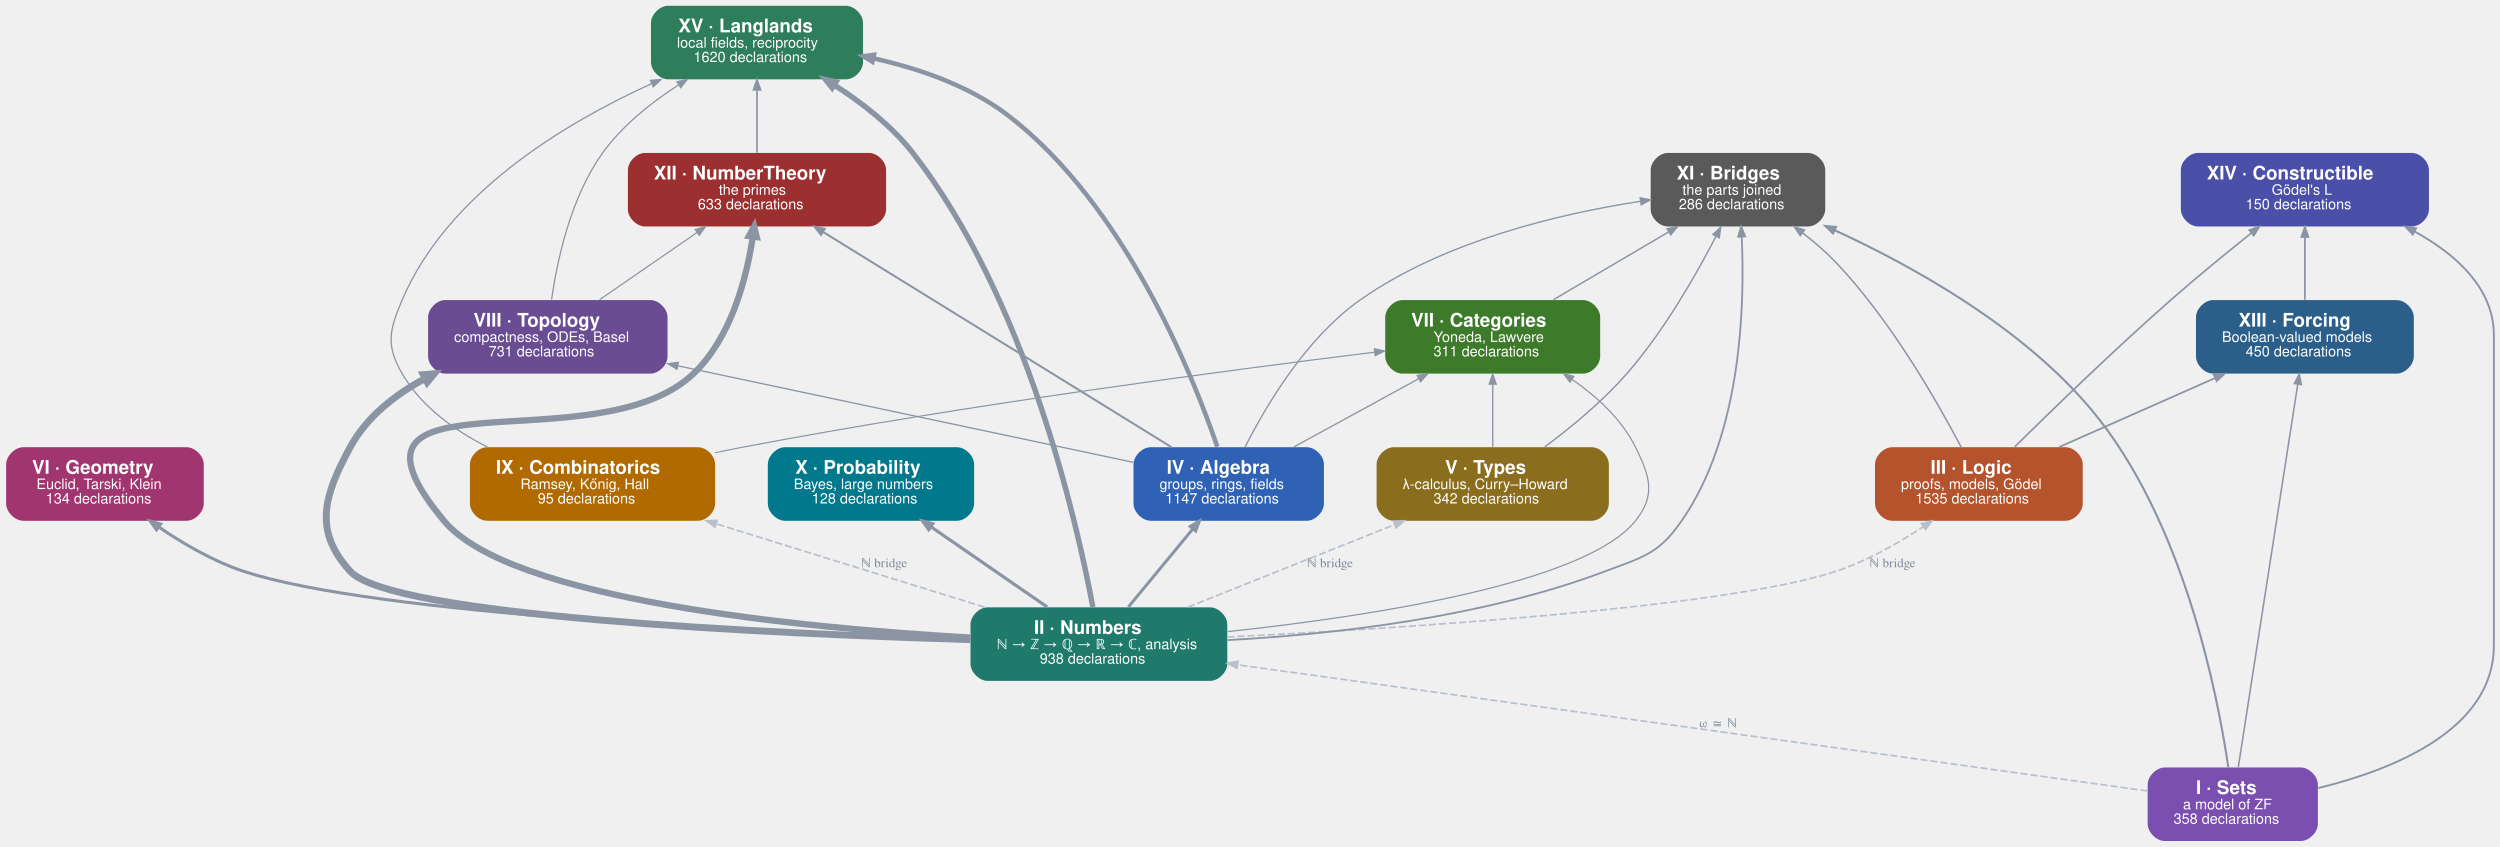
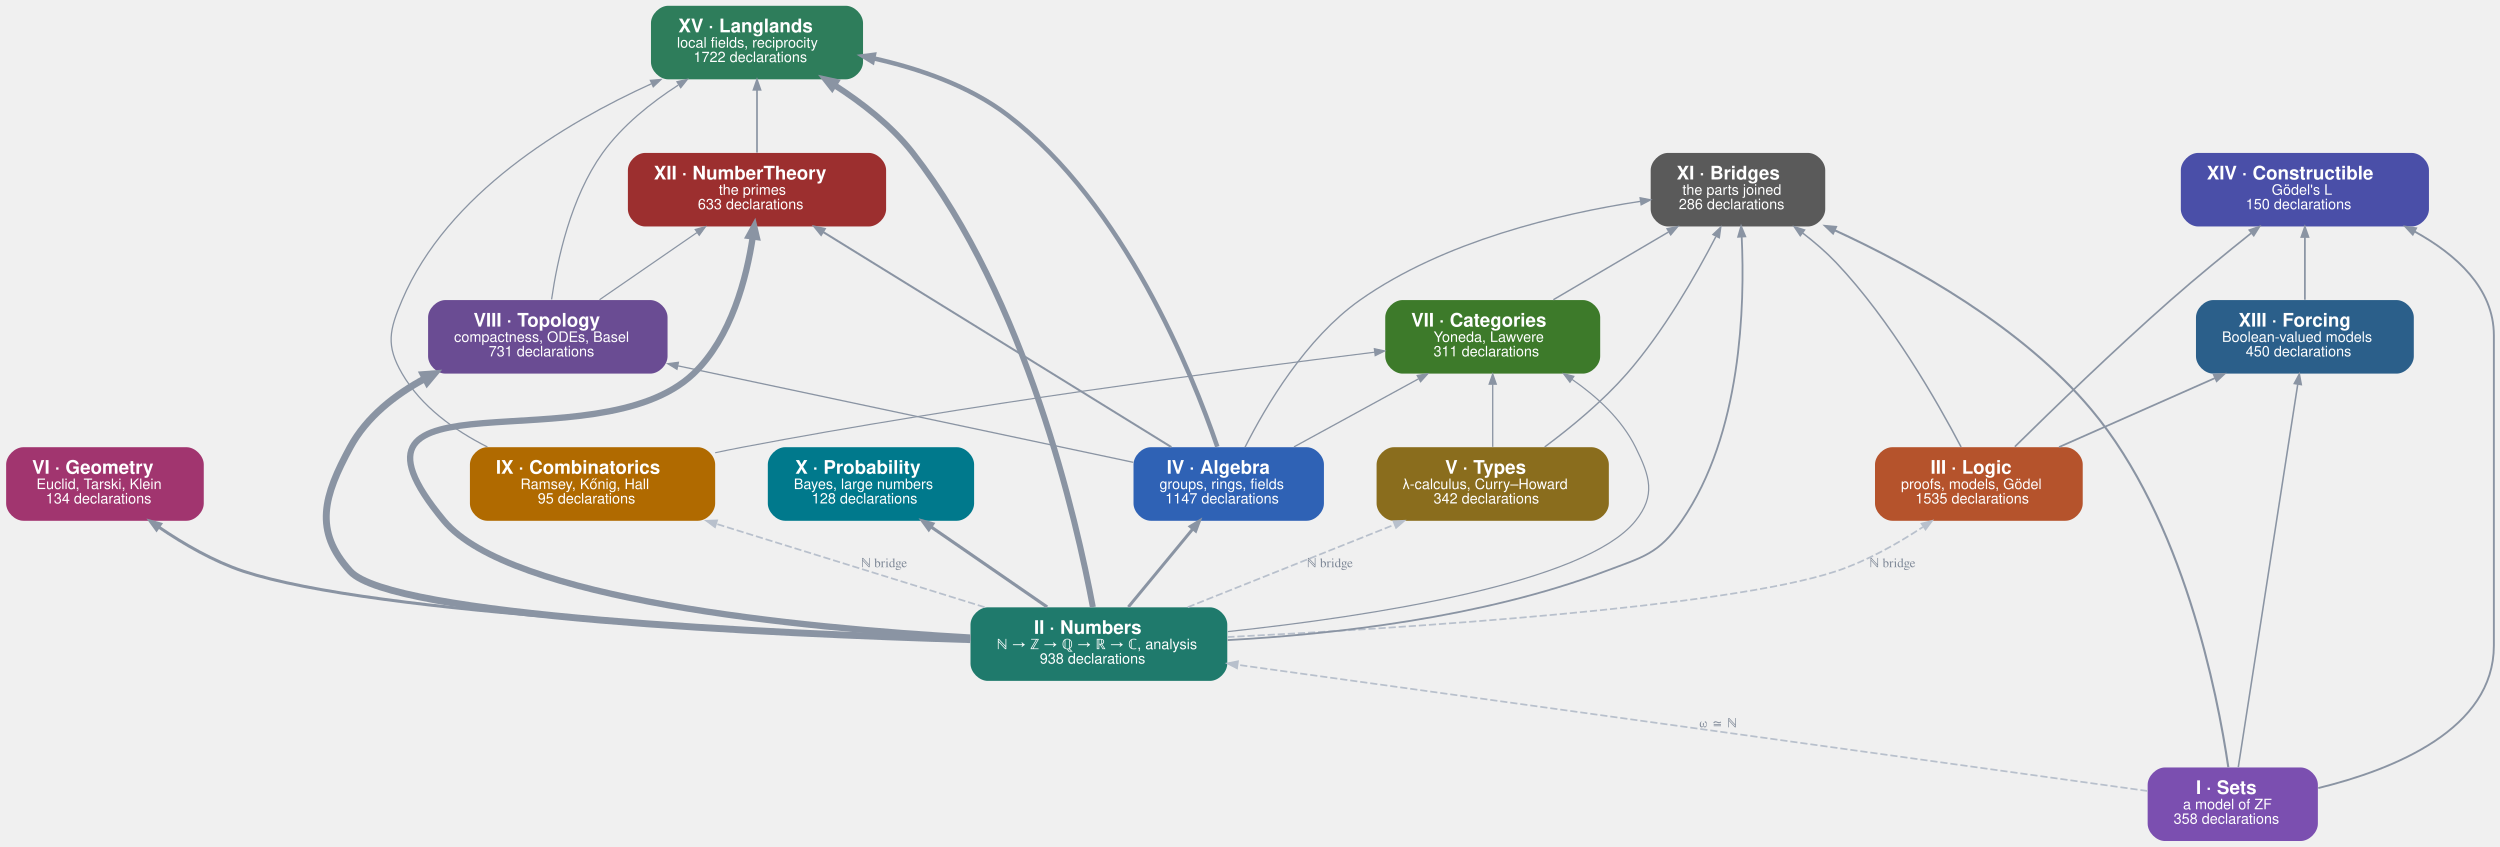
<svg xmlns="http://www.w3.org/2000/svg" xmlns:xlink="http://www.w3.org/1999/xlink" width="1733pt" height="587pt" viewBox="0.00 0.00 1732.50 587.00">
  <g id="graph0" class="graph" transform="scale(1 1) rotate(0) translate(4 583)">
    <g id="node1" class="node">
      <path fill="#7b4fb0" stroke="black" stroke-width="0" d="M1590.5,-51C1590.5,-51 1496.5,-51 1496.5,-51 1490.5,-51 1484.5,-45 1484.5,-39 1484.5,-39 1484.5,-12 1484.5,-12 1484.5,-6 1490.5,0 1496.5,0 1496.5,0 1590.5,0 1590.5,0 1596.5,0 1602.5,-6 1602.5,-12 1602.5,-12 1602.5,-39 1602.5,-39 1602.5,-45 1596.5,-51 1590.5,-51" />
      <text text-anchor="start" x="1518" y="-32.6" font-family="Helvetica,sans-Serif" font-weight="bold" font-size="13.00" fill="white">I · Sets</text>
      <text text-anchor="start" x="1509" y="-22" font-family="Helvetica,sans-Serif" font-size="10.00" fill="white">a model of ZF</text>
      <text text-anchor="start" x="1502.5" y="-12" font-family="Helvetica,sans-Serif" font-size="10.00" fill="white">358 declarations</text>
    </g>
    <g id="node2" class="node">
      <path fill="#1f7a6c" stroke="black" stroke-width="0" d="M834.5,-162C834.5,-162 680.5,-162 680.5,-162 674.5,-162 668.5,-156 668.5,-150 668.5,-150 668.5,-123 668.5,-123 668.5,-117 674.5,-111 680.5,-111 680.5,-111 834.5,-111 834.5,-111 840.5,-111 846.5,-117 846.5,-123 846.5,-123 846.5,-150 846.5,-150 846.5,-156 840.5,-162 834.5,-162" />
      <text text-anchor="start" x="712.5" y="-143.6" font-family="Helvetica,sans-Serif" font-weight="bold" font-size="13.00" fill="white">II · Numbers</text>
      <text text-anchor="start" x="686.5" y="-133" font-family="Helvetica,sans-Serif" font-size="10.00" fill="white">ℕ → ℤ → ℚ → ℝ → ℂ, analysis</text>
      <text text-anchor="start" x="716.5" y="-123" font-family="Helvetica,sans-Serif" font-size="10.00" fill="white">938 declarations</text>
    </g>
    <g id="edge29" class="edge">
      <path fill="none" stroke="#b8c0cc" stroke-width="1.2" stroke-dasharray="5,2" d="M1484.42,-34.69C1349.69,-53.38 1018.64,-99.29 853.88,-122.13" />
      <polygon fill="#b8c0cc" stroke="#b8c0cc" stroke-width="1.2" points="853.24,-119.75 846.64,-123.14 853.91,-124.6 853.24,-119.75" />
      <text text-anchor="start" x="1173.5" y="-78.8" font-family="Times,serif" font-size="9.00" fill="#7d8796">ω ≅ ℕ</text>
    </g>
    <g id="node11" class="node">
      <path fill="#5a5a5a" stroke="black" stroke-width="0" d="M1249,-477C1249,-477 1152,-477 1152,-477 1146,-477 1140,-471 1140,-465 1140,-465 1140,-438 1140,-438 1140,-432 1146,-426 1152,-426 1152,-426 1249,-426 1249,-426 1255,-426 1261,-432 1261,-438 1261,-438 1261,-465 1261,-465 1261,-471 1255,-477 1249,-477" />
      <text text-anchor="start" x="1158" y="-458.6" font-family="Helvetica,sans-Serif" font-weight="bold" font-size="13.00" fill="white">XI · Bridges</text>
      <text text-anchor="start" x="1162" y="-448" font-family="Helvetica,sans-Serif" font-size="10.00" fill="white">the parts joined</text>
      <text text-anchor="start" x="1159.5" y="-438" font-family="Helvetica,sans-Serif" font-size="10.00" fill="white">286 declarations</text>
    </g>
    <g id="edge22" class="edge">
      <g id="a_edge22">
        <a xlink:title="796 uses of Sets in Bridges">
          <path fill="none" stroke="#8a94a3" stroke-width="1.46" d="M1540.42,-51.15C1532.84,-102.63 1509.09,-223.07 1445.5,-299 1397.52,-356.29 1322.08,-398.32 1267.58,-423.38" />
          <polygon fill="#8a94a3" stroke="#8a94a3" stroke-width="1.46" points="1266.4,-421.22 1261.05,-426.35 1268.43,-425.69 1266.4,-421.22" />
        </a>
      </g>
    </g>
    <g id="node13" class="node">
      <path fill="#2b5f8a" stroke="black" stroke-width="0" d="M1657,-375C1657,-375 1530,-375 1530,-375 1524,-375 1518,-369 1518,-363 1518,-363 1518,-336 1518,-336 1518,-330 1524,-324 1530,-324 1530,-324 1657,-324 1657,-324 1663,-324 1669,-330 1669,-336 1669,-336 1669,-363 1669,-363 1669,-369 1663,-375 1657,-375" />
      <text text-anchor="start" x="1547.5" y="-356.6" font-family="Helvetica,sans-Serif" font-weight="bold" font-size="13.00" fill="white">XIII · Forcing</text>
      <text text-anchor="start" x="1536" y="-346" font-family="Helvetica,sans-Serif" font-size="10.00" fill="white">Boolean-valued models</text>
      <text text-anchor="start" x="1552.5" y="-336" font-family="Helvetica,sans-Serif" font-size="10.00" fill="white">450 declarations</text>
    </g>
    <g id="edge24" class="edge">
      <g id="a_edge24">
        <a xlink:title="145 uses of Sets in Forcing">
          <path fill="none" stroke="#8a94a3" stroke-width="1.08" d="M1547.34,-51.23C1556.3,-108.95 1578.59,-252.47 1588.55,-316.63" />
          <polygon fill="#8a94a3" stroke="#8a94a3" stroke-width="1.08" points="1586.15,-317.14 1589.65,-323.68 1590.99,-316.39 1586.15,-317.14" />
        </a>
      </g>
    </g>
    <g id="node14" class="node">
      <path fill="#4a4fa8" stroke="black" stroke-width="0" d="M1667.5,-477C1667.5,-477 1519.5,-477 1519.5,-477 1513.5,-477 1507.5,-471 1507.5,-465 1507.5,-465 1507.5,-438 1507.5,-438 1507.5,-432 1513.5,-426 1519.5,-426 1519.5,-426 1667.5,-426 1667.5,-426 1673.5,-426 1679.5,-432 1679.5,-438 1679.5,-438 1679.5,-465 1679.5,-465 1679.5,-471 1673.5,-477 1667.5,-477" />
      <text text-anchor="start" x="1525.5" y="-458.6" font-family="Helvetica,sans-Serif" font-weight="bold" font-size="13.00" fill="white">XIV · Constructible</text>
      <text text-anchor="start" x="1570.5" y="-448" font-family="Helvetica,sans-Serif" font-size="10.00" fill="white">Gödel's L</text>
      <text text-anchor="start" x="1552.5" y="-438" font-family="Helvetica,sans-Serif" font-size="10.00" fill="white">150 declarations</text>
    </g>
    <g id="edge23" class="edge">
      <g id="a_edge23">
        <a xlink:title="492 uses of Sets in Constructible">
          <path fill="none" stroke="#8a94a3" stroke-width="1.32" d="M1602.77,-36.71C1655.55,-49.61 1724.5,-77.54 1724.5,-135.5 1724.5,-135.5 1724.5,-135.5 1724.5,-350.5 1724.5,-383.22 1698.36,-406.67 1669.43,-422.59" />
          <polygon fill="#8a94a3" stroke="#8a94a3" stroke-width="1.32" points="1668.26,-420.43 1663.22,-425.87 1670.55,-424.77 1668.26,-420.43" />
        </a>
      </g>
    </g>
    <g id="node3" class="node">
      <path fill="#b5532c" stroke="black" stroke-width="0" d="M1427.5,-273C1427.5,-273 1307.5,-273 1307.5,-273 1301.5,-273 1295.5,-267 1295.5,-261 1295.5,-261 1295.5,-234 1295.5,-234 1295.5,-228 1301.5,-222 1307.5,-222 1307.5,-222 1427.5,-222 1427.5,-222 1433.5,-222 1439.5,-228 1439.5,-234 1439.5,-234 1439.5,-261 1439.5,-261 1439.5,-267 1433.5,-273 1427.5,-273" />
      <text text-anchor="start" x="1334" y="-254.6" font-family="Helvetica,sans-Serif" font-weight="bold" font-size="13.00" fill="white">III · Logic</text>
      <text text-anchor="start" x="1313.5" y="-244" font-family="Helvetica,sans-Serif" font-size="10.00" fill="white">proofs, models, Gödel</text>
      <text text-anchor="start" x="1323.5" y="-234" font-family="Helvetica,sans-Serif" font-size="10.00" fill="white">1535 declarations</text>
    </g>
    <g id="edge30" class="edge">
      <path fill="none" stroke="#b8c0cc" stroke-width="1.2" stroke-dasharray="5,2" d="M846.51,-141.39C971.56,-147.66 1192.48,-161.91 1268.5,-187 1289.7,-194 1311.18,-206.16 1328.69,-217.68" />
      <polygon fill="#b8c0cc" stroke="#b8c0cc" stroke-width="1.2" points="1327.78,-220.01 1334.96,-221.88 1330.51,-215.94 1327.78,-220.01" />
      <text text-anchor="start" x="1291.5" y="-189.8" font-family="Times,serif" font-size="9.00" fill="#7d8796">ℕ bridge</text>
    </g>
    <g id="node4" class="node">
      <path fill="#2f62b5" stroke="black" stroke-width="0" d="M901.5,-273C901.5,-273 793.5,-273 793.5,-273 787.5,-273 781.5,-267 781.5,-261 781.5,-261 781.5,-234 781.5,-234 781.5,-228 787.5,-222 793.5,-222 793.5,-222 901.5,-222 901.5,-222 907.5,-222 913.5,-228 913.5,-234 913.5,-234 913.5,-261 913.5,-261 913.5,-267 907.5,-273 901.5,-273" />
      <text text-anchor="start" x="804.5" y="-254.6" font-family="Helvetica,sans-Serif" font-weight="bold" font-size="13.00" fill="white">IV · Algebra</text>
      <text text-anchor="start" x="799.5" y="-244" font-family="Helvetica,sans-Serif" font-size="10.00" fill="white">groups, rings, fields</text>
      <text text-anchor="start" x="803.5" y="-234" font-family="Helvetica,sans-Serif" font-size="10.00" fill="white">1147 declarations</text>
    </g>
    <g id="edge14" class="edge">
      <g id="a_edge14">
        <a xlink:title="3114 uses of Numbers in Algebra">
          <path fill="none" stroke="#8a94a3" stroke-width="2.1" d="M777.92,-162.23C791.16,-178.26 808.48,-199.24 822.53,-216.26" />
          <polygon fill="#8a94a3" stroke="#8a94a3" stroke-width="2.1" points="820.81,-218.03 827.16,-221.86 824.59,-214.91 820.81,-218.03" />
        </a>
      </g>
    </g>
    <g id="node5" class="node">
      <path fill="#8a6d1d" stroke="black" stroke-width="0" d="M1099,-273C1099,-273 962,-273 962,-273 956,-273 950,-267 950,-261 950,-261 950,-234 950,-234 950,-228 956,-222 962,-222 962,-222 1099,-222 1099,-222 1105,-222 1111,-228 1111,-234 1111,-234 1111,-261 1111,-261 1111,-267 1105,-273 1099,-273" />
      <text text-anchor="start" x="997.5" y="-254.6" font-family="Helvetica,sans-Serif" font-weight="bold" font-size="13.00" fill="white">V · Types</text>
      <text text-anchor="start" x="968" y="-244" font-family="Helvetica,sans-Serif" font-size="10.00" fill="white">λ-calculus, Curry–Howard</text>
      <text text-anchor="start" x="989.5" y="-234" font-family="Helvetica,sans-Serif" font-size="10.00" fill="white">342 declarations</text>
    </g>
    <g id="edge31" class="edge">
      <path fill="none" stroke="#b8c0cc" stroke-width="1.2" stroke-dasharray="5,2" d="M819.11,-162.1C861.74,-179.12 918.49,-201.78 962.45,-219.33" />
      <polygon fill="#b8c0cc" stroke="#b8c0cc" stroke-width="1.2" points="961.71,-221.67 969.12,-221.99 963.52,-217.12 961.71,-221.67" />
      <text text-anchor="start" x="901.5" y="-189.8" font-family="Times,serif" font-size="9.00" fill="#7d8796">ℕ bridge</text>
    </g>
    <g id="node6" class="node">
      <path fill="#a1356f" stroke="black" stroke-width="0" d="M125,-273C125,-273 12,-273 12,-273 6,-273 0,-267 0,-261 0,-261 0,-234 0,-234 0,-228 6,-222 12,-222 12,-222 125,-222 125,-222 131,-222 137,-228 137,-234 137,-234 137,-261 137,-261 137,-267 131,-273 125,-273" />
      <text text-anchor="start" x="18" y="-254.6" font-family="Helvetica,sans-Serif" font-weight="bold" font-size="13.00" fill="white">VI · Geometry</text>
      <text text-anchor="start" x="21" y="-244" font-family="Helvetica,sans-Serif" font-size="10.00" fill="white">Euclid, Tarski, Klein</text>
      <text text-anchor="start" x="27.5" y="-234" font-family="Helvetica,sans-Serif" font-size="10.00" fill="white">134 declarations</text>
    </g>
    <g id="edge17" class="edge">
      <g id="a_edge17">
        <a xlink:title="3189 uses of Numbers in Geometry">
          <path fill="none" stroke="#8a94a3" stroke-width="2.12" d="M668.34,-139.85C526.34,-144.44 255.54,-156.92 164.5,-187 143.77,-193.85 122.92,-205.99 105.97,-217.53" />
          <polygon fill="#8a94a3" stroke="#8a94a3" stroke-width="2.12" points="104.25,-215.74 99.9,-221.74 107.05,-219.76 104.25,-215.74" />
        </a>
      </g>
    </g>
    <g id="node7" class="node">
      <path fill="#3d7a2a" stroke="black" stroke-width="0" d="M1093,-375C1093,-375 968,-375 968,-375 962,-375 956,-369 956,-363 956,-363 956,-336 956,-336 956,-330 962,-324 968,-324 968,-324 1093,-324 1093,-324 1099,-324 1105,-330 1105,-336 1105,-336 1105,-363 1105,-363 1105,-369 1099,-375 1093,-375" />
      <text text-anchor="start" x="974" y="-356.6" font-family="Helvetica,sans-Serif" font-weight="bold" font-size="13.00" fill="white">VII · Categories</text>
      <text text-anchor="start" x="989.5" y="-346" font-family="Helvetica,sans-Serif" font-size="10.00" fill="white">Yoneda, Lawvere</text>
      <text text-anchor="start" x="989.5" y="-336" font-family="Helvetica,sans-Serif" font-size="10.00" fill="white">311 declarations</text>
    </g>
    <g id="edge16" class="edge">
      <g id="a_edge16">
        <a xlink:title="5 uses of Numbers in Categories">
          <path fill="none" stroke="#8a94a3" stroke-width="0.85" d="M846.85,-145.18C945.43,-155.72 1094.79,-178.52 1129.5,-222 1143.64,-239.71 1139.56,-252.69 1129.5,-273 1119.94,-292.32 1102.8,-308.04 1085.44,-320.04" />
          <polygon fill="#8a94a3" stroke="#8a94a3" stroke-width="0.85" points="1084.02,-318.05 1079.56,-323.97 1086.74,-322.12 1084.02,-318.05" />
        </a>
      </g>
    </g>
    <g id="node8" class="node">
      <path fill="#6a4c93" stroke="black" stroke-width="0" d="M446.5,-375C446.5,-375 304.5,-375 304.5,-375 298.5,-375 292.5,-369 292.5,-363 292.5,-363 292.5,-336 292.5,-336 292.5,-330 298.5,-324 304.5,-324 304.5,-324 446.5,-324 446.5,-324 452.5,-324 458.5,-330 458.5,-336 458.5,-336 458.5,-363 458.5,-363 458.5,-369 452.5,-375 446.5,-375" />
      <text text-anchor="start" x="324" y="-356.6" font-family="Helvetica,sans-Serif" font-weight="bold" font-size="13.00" fill="white">VIII · Topology</text>
      <text text-anchor="start" x="310.5" y="-346" font-family="Helvetica,sans-Serif" font-size="10.00" fill="white">compactness, ODEs, Basel</text>
      <text text-anchor="start" x="334.5" y="-336" font-family="Helvetica,sans-Serif" font-size="10.00" fill="white">731 declarations</text>
    </g>
    <g id="edge21" class="edge">
      <g id="a_edge21">
        <a xlink:title="29469 uses of Numbers in Topology">
          <path fill="none" stroke="#8a94a3" stroke-width="4.8" d="M668.37,-139.6C527.61,-143.85 266.79,-155.88 238.5,-187 212.79,-215.28 220.27,-239.41 238.5,-273 249.88,-293.96 269.57,-309.43 290.54,-320.7" />
          <polygon fill="#8a94a3" stroke="#8a94a3" stroke-width="4.8" points="289.21,-323.33 296.78,-323.92 291.91,-318.1 289.21,-323.33" />
        </a>
      </g>
    </g>
    <g id="node9" class="node">
      <path fill="#b06a00" stroke="black" stroke-width="0" d="M479.5,-273C479.5,-273 333.5,-273 333.5,-273 327.5,-273 321.5,-267 321.5,-261 321.5,-261 321.5,-234 321.5,-234 321.5,-228 327.5,-222 333.5,-222 333.5,-222 479.5,-222 479.5,-222 485.5,-222 491.5,-228 491.5,-234 491.5,-234 491.5,-261 491.5,-261 491.5,-267 485.5,-273 479.5,-273" />
      <text text-anchor="start" x="339.5" y="-254.6" font-family="Helvetica,sans-Serif" font-weight="bold" font-size="13.00" fill="white">IX · Combinatorics</text>
      <text text-anchor="start" x="356.5" y="-244" font-family="Helvetica,sans-Serif" font-size="10.00" fill="white">Ramsey, Kőnig, Hall</text>
      <text text-anchor="start" x="368.5" y="-234" font-family="Helvetica,sans-Serif" font-size="10.00" fill="white">95 declarations</text>
    </g>
    <g id="edge32" class="edge">
      <path fill="none" stroke="#b8c0cc" stroke-width="1.2" stroke-dasharray="5,2" d="M678.29,-162.1C622.92,-179.29 549.02,-202.24 492.26,-219.87" />
      <polygon fill="#b8c0cc" stroke="#b8c0cc" stroke-width="1.2" points="491.38,-217.58 485.42,-221.99 492.83,-222.26 491.38,-217.58" />
      <text text-anchor="start" x="592.5" y="-189.8" font-family="Times,serif" font-size="9.00" fill="#7d8796">ℕ bridge</text>
    </g>
    <g id="node10" class="node">
      <path fill="#00798c" stroke="black" stroke-width="0" d="M659,-273C659,-273 540,-273 540,-273 534,-273 528,-267 528,-261 528,-261 528,-234 528,-234 528,-228 534,-222 540,-222 540,-222 659,-222 659,-222 665,-222 671,-228 671,-234 671,-234 671,-261 671,-261 671,-267 665,-273 659,-273" />
      <text text-anchor="start" x="547" y="-254.6" font-family="Helvetica,sans-Serif" font-weight="bold" font-size="13.00" fill="white">X · Probability</text>
      <text text-anchor="start" x="546" y="-244" font-family="Helvetica,sans-Serif" font-size="10.00" fill="white">Bayes, large numbers</text>
      <text text-anchor="start" x="558.5" y="-234" font-family="Helvetica,sans-Serif" font-size="10.00" fill="white">128 declarations</text>
    </g>
    <g id="edge20" class="edge">
      <g id="a_edge20">
        <a xlink:title="3662 uses of Numbers in Probability">
          <path fill="none" stroke="#8a94a3" stroke-width="2.21" d="M721.65,-162.23C697.71,-178.75 666.15,-200.52 641.1,-217.8" />
          <polygon fill="#8a94a3" stroke="#8a94a3" stroke-width="2.21" points="639.58,-215.87 635.21,-221.86 642.36,-219.91 639.58,-215.87" />
        </a>
      </g>
    </g>
    <g id="edge15" class="edge">
      <g id="a_edge15">
        <a xlink:title="404 uses of Numbers in Bridges">
          <path fill="none" stroke="#8a94a3" stroke-width="1.27" d="M846.72,-139.28C919.31,-143.25 1023.32,-154.76 1108.5,-187 1134.9,-196.99 1145.4,-198.81 1161.5,-222 1203.1,-281.94 1205.34,-371.58 1203.1,-418.8" />
          <polygon fill="#8a94a3" stroke="#8a94a3" stroke-width="1.27" points="1200.65,-418.88 1202.71,-426 1205.54,-419.14 1200.65,-418.88" />
        </a>
      </g>
    </g>
    <g id="node12" class="node">
      <path fill="#9c2f2f" stroke="black" stroke-width="0" d="M598,-477C598,-477 443,-477 443,-477 437,-477 431,-471 431,-465 431,-465 431,-438 431,-438 431,-432 437,-426 443,-426 443,-426 598,-426 598,-426 604,-426 610,-432 610,-438 610,-438 610,-465 610,-465 610,-471 604,-477 598,-477" />
      <text text-anchor="start" x="449" y="-458.6" font-family="Helvetica,sans-Serif" font-weight="bold" font-size="13.00" fill="white">XII · NumberTheory</text>
      <text text-anchor="start" x="494" y="-448" font-family="Helvetica,sans-Serif" font-size="10.00" fill="white">the primes</text>
      <text text-anchor="start" x="479.5" y="-438" font-family="Helvetica,sans-Serif" font-size="10.00" fill="white">633 declarations</text>
    </g>
    <g id="edge19" class="edge">
      <g id="a_edge19">
        <a xlink:title="23743 uses of Numbers in NumberTheory">
          <path fill="none" stroke="#8a94a3" stroke-width="4.39" d="M668.44,-141.03C549.65,-147.82 348.98,-167.28 303.5,-222 213,-330.89 408.87,-259.54 476.5,-324 502.72,-348.99 513.33,-390.42 517.61,-419.02" />
          <polygon fill="#8a94a3" stroke="#8a94a3" stroke-width="4.39" points="514.95,-419.42 518.56,-425.99 520.28,-418.69 514.95,-419.42" />
        </a>
      </g>
    </g>
    <g id="node15" class="node">
      <path fill="#2e7d5b" stroke="black" stroke-width="0" d="M582,-579C582,-579 459,-579 459,-579 453,-579 447,-573 447,-567 447,-567 447,-540 447,-540 447,-534 453,-528 459,-528 459,-528 582,-528 582,-528 588,-528 594,-534 594,-540 594,-540 594,-567 594,-567 594,-573 588,-579 582,-579" />
      <text text-anchor="start" x="466" y="-560.6" font-family="Helvetica,sans-Serif" font-weight="bold" font-size="13.00" fill="white">XV · Langlands</text>
      <text text-anchor="start" x="465" y="-550" font-family="Helvetica,sans-Serif" font-size="10.00" fill="white">local fields, reciprocity</text>
-       <text text-anchor="start" x="476.5" y="-540" font-family="Helvetica,sans-Serif" font-size="10.00" fill="white">1620 declarations</text>
+       <text text-anchor="start" x="476.5" y="-540" font-family="Helvetica,sans-Serif" font-size="10.00" fill="white">1722 declarations</text>
    </g>
    <g id="edge18" class="edge">
      <g id="a_edge18">
-         <a xlink:title="16326 uses of Numbers in Langlands">
-           <path fill="none" stroke="#8a94a3" stroke-width="3.78" d="M753.32,-162.15C742.19,-221.72 707.17,-376.03 628.5,-477 613.85,-495.81 593.22,-511.81 573.92,-524.18" />
-           <polygon fill="#8a94a3" stroke="#8a94a3" stroke-width="3.78" points="572.61,-522.11 567.98,-527.91 575.22,-526.27 572.61,-522.11" />
+         <a xlink:title="20660 uses of Numbers in Langlands">
+           <path fill="none" stroke="#8a94a3" stroke-width="4.15" d="M753.32,-162.15C742.19,-221.72 707.17,-376.03 628.5,-477 613.85,-495.81 593.22,-511.81 573.92,-524.18" />
+           <polygon fill="#8a94a3" stroke="#8a94a3" stroke-width="4.15" points="572.56,-522.04 567.98,-527.91 575.26,-526.34 572.56,-522.04" />
        </a>
      </g>
    </g>
    <g id="edge10" class="edge">
      <g id="a_edge10">
        <a xlink:title="115 uses of Logic in Bridges">
          <path fill="none" stroke="#8a94a3" stroke-width="1.05" d="M1355.17,-273.15C1338.44,-305.01 1306.29,-361.14 1268.5,-401 1261.56,-408.32 1253.42,-415.29 1245.22,-421.57" />
          <polygon fill="#8a94a3" stroke="#8a94a3" stroke-width="1.05" points="1243.7,-419.65 1239.56,-425.8 1246.63,-423.58 1243.7,-419.65" />
        </a>
      </g>
    </g>
    <g id="edge12" class="edge">
      <g id="a_edge12">
        <a xlink:title="338 uses of Logic in Forcing">
          <path fill="none" stroke="#8a94a3" stroke-width="1.23" d="M1423.08,-273.09C1455.79,-287.57 1497.25,-305.91 1531.09,-320.88" />
          <polygon fill="#8a94a3" stroke="#8a94a3" stroke-width="1.23" points="1530.35,-323.24 1537.75,-323.83 1532.34,-318.76 1530.35,-323.24" />
        </a>
      </g>
    </g>
    <g id="edge11" class="edge">
      <g id="a_edge11">
        <a xlink:title="234 uses of Logic in Constructible">
          <path fill="none" stroke="#8a94a3" stroke-width="1.16" d="M1392.44,-273.36C1418.77,-299.31 1461.73,-340.92 1500.5,-375 1518.46,-390.79 1539.05,-407.63 1556.29,-421.39" />
          <polygon fill="#8a94a3" stroke="#8a94a3" stroke-width="1.16" points="1554.99,-423.49 1561.99,-425.93 1558.04,-419.66 1554.99,-423.49" />
        </a>
      </g>
    </g>
    <g id="edge2" class="edge">
      <g id="a_edge2">
        <a xlink:title="23 uses of Algebra in Categories">
          <path fill="none" stroke="#8a94a3" stroke-width="0.91" d="M892.74,-273.22C918.9,-287.52 951.91,-305.55 979.06,-320.39" />
          <polygon fill="#8a94a3" stroke="#8a94a3" stroke-width="0.91" points="978.15,-322.69 985.47,-323.89 980.5,-318.39 978.15,-322.69" />
        </a>
      </g>
    </g>
    <g id="edge5" class="edge">
      <g id="a_edge5">
        <a xlink:title="24 uses of Algebra in Topology">
          <path fill="none" stroke="#8a94a3" stroke-width="0.91" d="M781.37,-262.51C699.03,-279.96 558,-309.83 465.77,-329.38" />
          <polygon fill="#8a94a3" stroke="#8a94a3" stroke-width="0.91" points="465,-327.03 458.66,-330.88 466.01,-331.83 465,-327.03" />
        </a>
      </g>
    </g>
    <g id="edge1" class="edge">
      <g id="a_edge1">
        <a xlink:title="37 uses of Algebra in Bridges">
          <path fill="none" stroke="#8a94a3" stroke-width="0.94" d="M858.81,-273.02C873.28,-301.69 901.02,-348.58 938.5,-375 996.57,-415.92 1076.6,-434.81 1132.89,-443.44" />
          <polygon fill="#8a94a3" stroke="#8a94a3" stroke-width="0.94" points="1132.69,-445.89 1139.97,-444.49 1133.41,-441.04 1132.69,-445.89" />
        </a>
      </g>
    </g>
    <g id="edge4" class="edge">
      <g id="a_edge4">
        <a xlink:title="653 uses of Algebra in NumberTheory">
          <path fill="none" stroke="#8a94a3" stroke-width="1.4" d="M807.73,-273.07C746.8,-310.7 630.68,-382.44 566.31,-422.2" />
          <polygon fill="#8a94a3" stroke="#8a94a3" stroke-width="1.4" points="564.92,-420.18 560.25,-425.95 567.49,-424.35 564.92,-420.18" />
        </a>
      </g>
    </g>
    <g id="edge3" class="edge">
      <g id="a_edge3">
        <a xlink:title="10158 uses of Algebra in Langlands">
          <path fill="none" stroke="#8a94a3" stroke-width="3.15" d="M839.58,-273.37C822.04,-324.43 774.94,-441.42 694.5,-503 667.72,-523.5 632.79,-535.51 601.26,-542.55" />
          <polygon fill="#8a94a3" stroke="#8a94a3" stroke-width="3.15" points="600.51,-540.2 594.17,-544.06 601.53,-545 600.51,-540.2" />
        </a>
      </g>
    </g>
    <g id="edge28" class="edge">
      <g id="a_edge28">
        <a xlink:title="21 uses of Types in Categories">
          <path fill="none" stroke="#8a94a3" stroke-width="0.91" d="M1030.5,-273.22C1030.5,-286.32 1030.5,-302.56 1030.5,-316.61" />
          <polygon fill="#8a94a3" stroke="#8a94a3" stroke-width="0.91" points="1028.05,-316.72 1030.5,-323.72 1032.95,-316.72 1028.05,-316.72" />
        </a>
      </g>
    </g>
    <g id="edge27" class="edge">
      <g id="a_edge27">
        <a xlink:title="73 uses of Types in Bridges">
          <path fill="none" stroke="#8a94a3" d="M1066.55,-273.19C1084.91,-286.85 1106.81,-304.89 1123.5,-324 1149.07,-353.28 1171.29,-392.1 1185.2,-418.97" />
          <polygon fill="#8a94a3" stroke="#8a94a3" points="1183.19,-420.42 1188.56,-425.54 1187.55,-418.19 1183.19,-420.42" />
        </a>
      </g>
    </g>
    <g id="edge6" class="edge">
      <g id="a_edge6">
        <a xlink:title="82 uses of Categories in Bridges">
          <path fill="none" stroke="#8a94a3" stroke-width="1.01" d="M1072.52,-375.22C1096.72,-389.46 1127.23,-407.4 1152.39,-422.2" />
          <polygon fill="#8a94a3" stroke="#8a94a3" stroke-width="1.01" points="1151.39,-424.45 1158.67,-425.89 1153.88,-420.23 1151.39,-424.45" />
        </a>
      </g>
    </g>
    <g id="edge26" class="edge">
      <g id="a_edge26">
        <a xlink:title="4 uses of Topology in NumberTheory">
          <path fill="none" stroke="#8a94a3" stroke-width="0.85" d="M411.34,-375.22C431.81,-389.33 457.57,-407.1 478.92,-421.82" />
          <polygon fill="#8a94a3" stroke="#8a94a3" stroke-width="0.85" points="477.67,-423.93 484.82,-425.89 480.45,-419.9 477.67,-423.93" />
        </a>
      </g>
    </g>
    <g id="edge25" class="edge">
      <g id="a_edge25">
        <a xlink:title="11 uses of Topology in Langlands">
          <path fill="none" stroke="#8a94a3" stroke-width="0.88" d="M378.11,-375.45C382,-402.62 391.39,-446.3 413.5,-477 427.11,-495.9 446.95,-511.76 465.87,-523.99" />
          <polygon fill="#8a94a3" stroke="#8a94a3" stroke-width="0.88" points="465.01,-526.34 472.24,-528 467.62,-522.19 465.01,-526.34" />
        </a>
      </g>
    </g>
    <g id="edge7" class="edge">
      <g id="a_edge7">
        <a xlink:title="1 uses of Combinatorics in Categories">
          <path fill="none" stroke="#8a94a3" stroke-width="0.82" d="M491.51,-269.16C497.92,-270.53 504.3,-271.82 510.5,-273 664.47,-302.26 845.98,-326.25 948.72,-338.87" />
          <polygon fill="#8a94a3" stroke="#8a94a3" stroke-width="0.82" points="948.43,-341.3 955.67,-339.72 949.02,-336.43 948.43,-341.3" />
        </a>
      </g>
    </g>
    <g id="edge8" class="edge">
      <g id="a_edge8">
        <a xlink:title="14 uses of Combinatorics in Langlands">
          <path fill="none" stroke="#8a94a3" stroke-width="0.89" d="M333.6,-273.17C310.56,-284.81 287.68,-301.28 274.5,-324 263.13,-343.61 265.62,-354.14 274.5,-375 305.89,-448.76 386.91,-497.56 447.45,-525" />
          <polygon fill="#8a94a3" stroke="#8a94a3" stroke-width="0.89" points="446.59,-527.3 453.98,-527.91 448.59,-522.82 446.59,-527.3" />
        </a>
      </g>
    </g>
    <g id="edge13" class="edge">
      <g id="a_edge13">
        <a xlink:title="265 uses of NumberTheory in Langlands">
          <path fill="none" stroke="#8a94a3" stroke-width="1.18" d="M520.5,-477.22C520.5,-490.32 520.5,-506.56 520.5,-520.61" />
          <polygon fill="#8a94a3" stroke="#8a94a3" stroke-width="1.18" points="518.05,-520.72 520.5,-527.72 522.95,-520.72 518.05,-520.72" />
        </a>
      </g>
    </g>
    <g id="edge9" class="edge">
      <g id="a_edge9">
        <a xlink:title="314 uses of Forcing in Constructible">
          <path fill="none" stroke="#8a94a3" stroke-width="1.21" d="M1593.5,-375.22C1593.5,-388.32 1593.5,-404.56 1593.5,-418.61" />
          <polygon fill="#8a94a3" stroke="#8a94a3" stroke-width="1.21" points="1591.05,-418.72 1593.5,-425.72 1595.95,-418.72 1591.05,-418.72" />
        </a>
      </g>
    </g>
  </g>
</svg>
